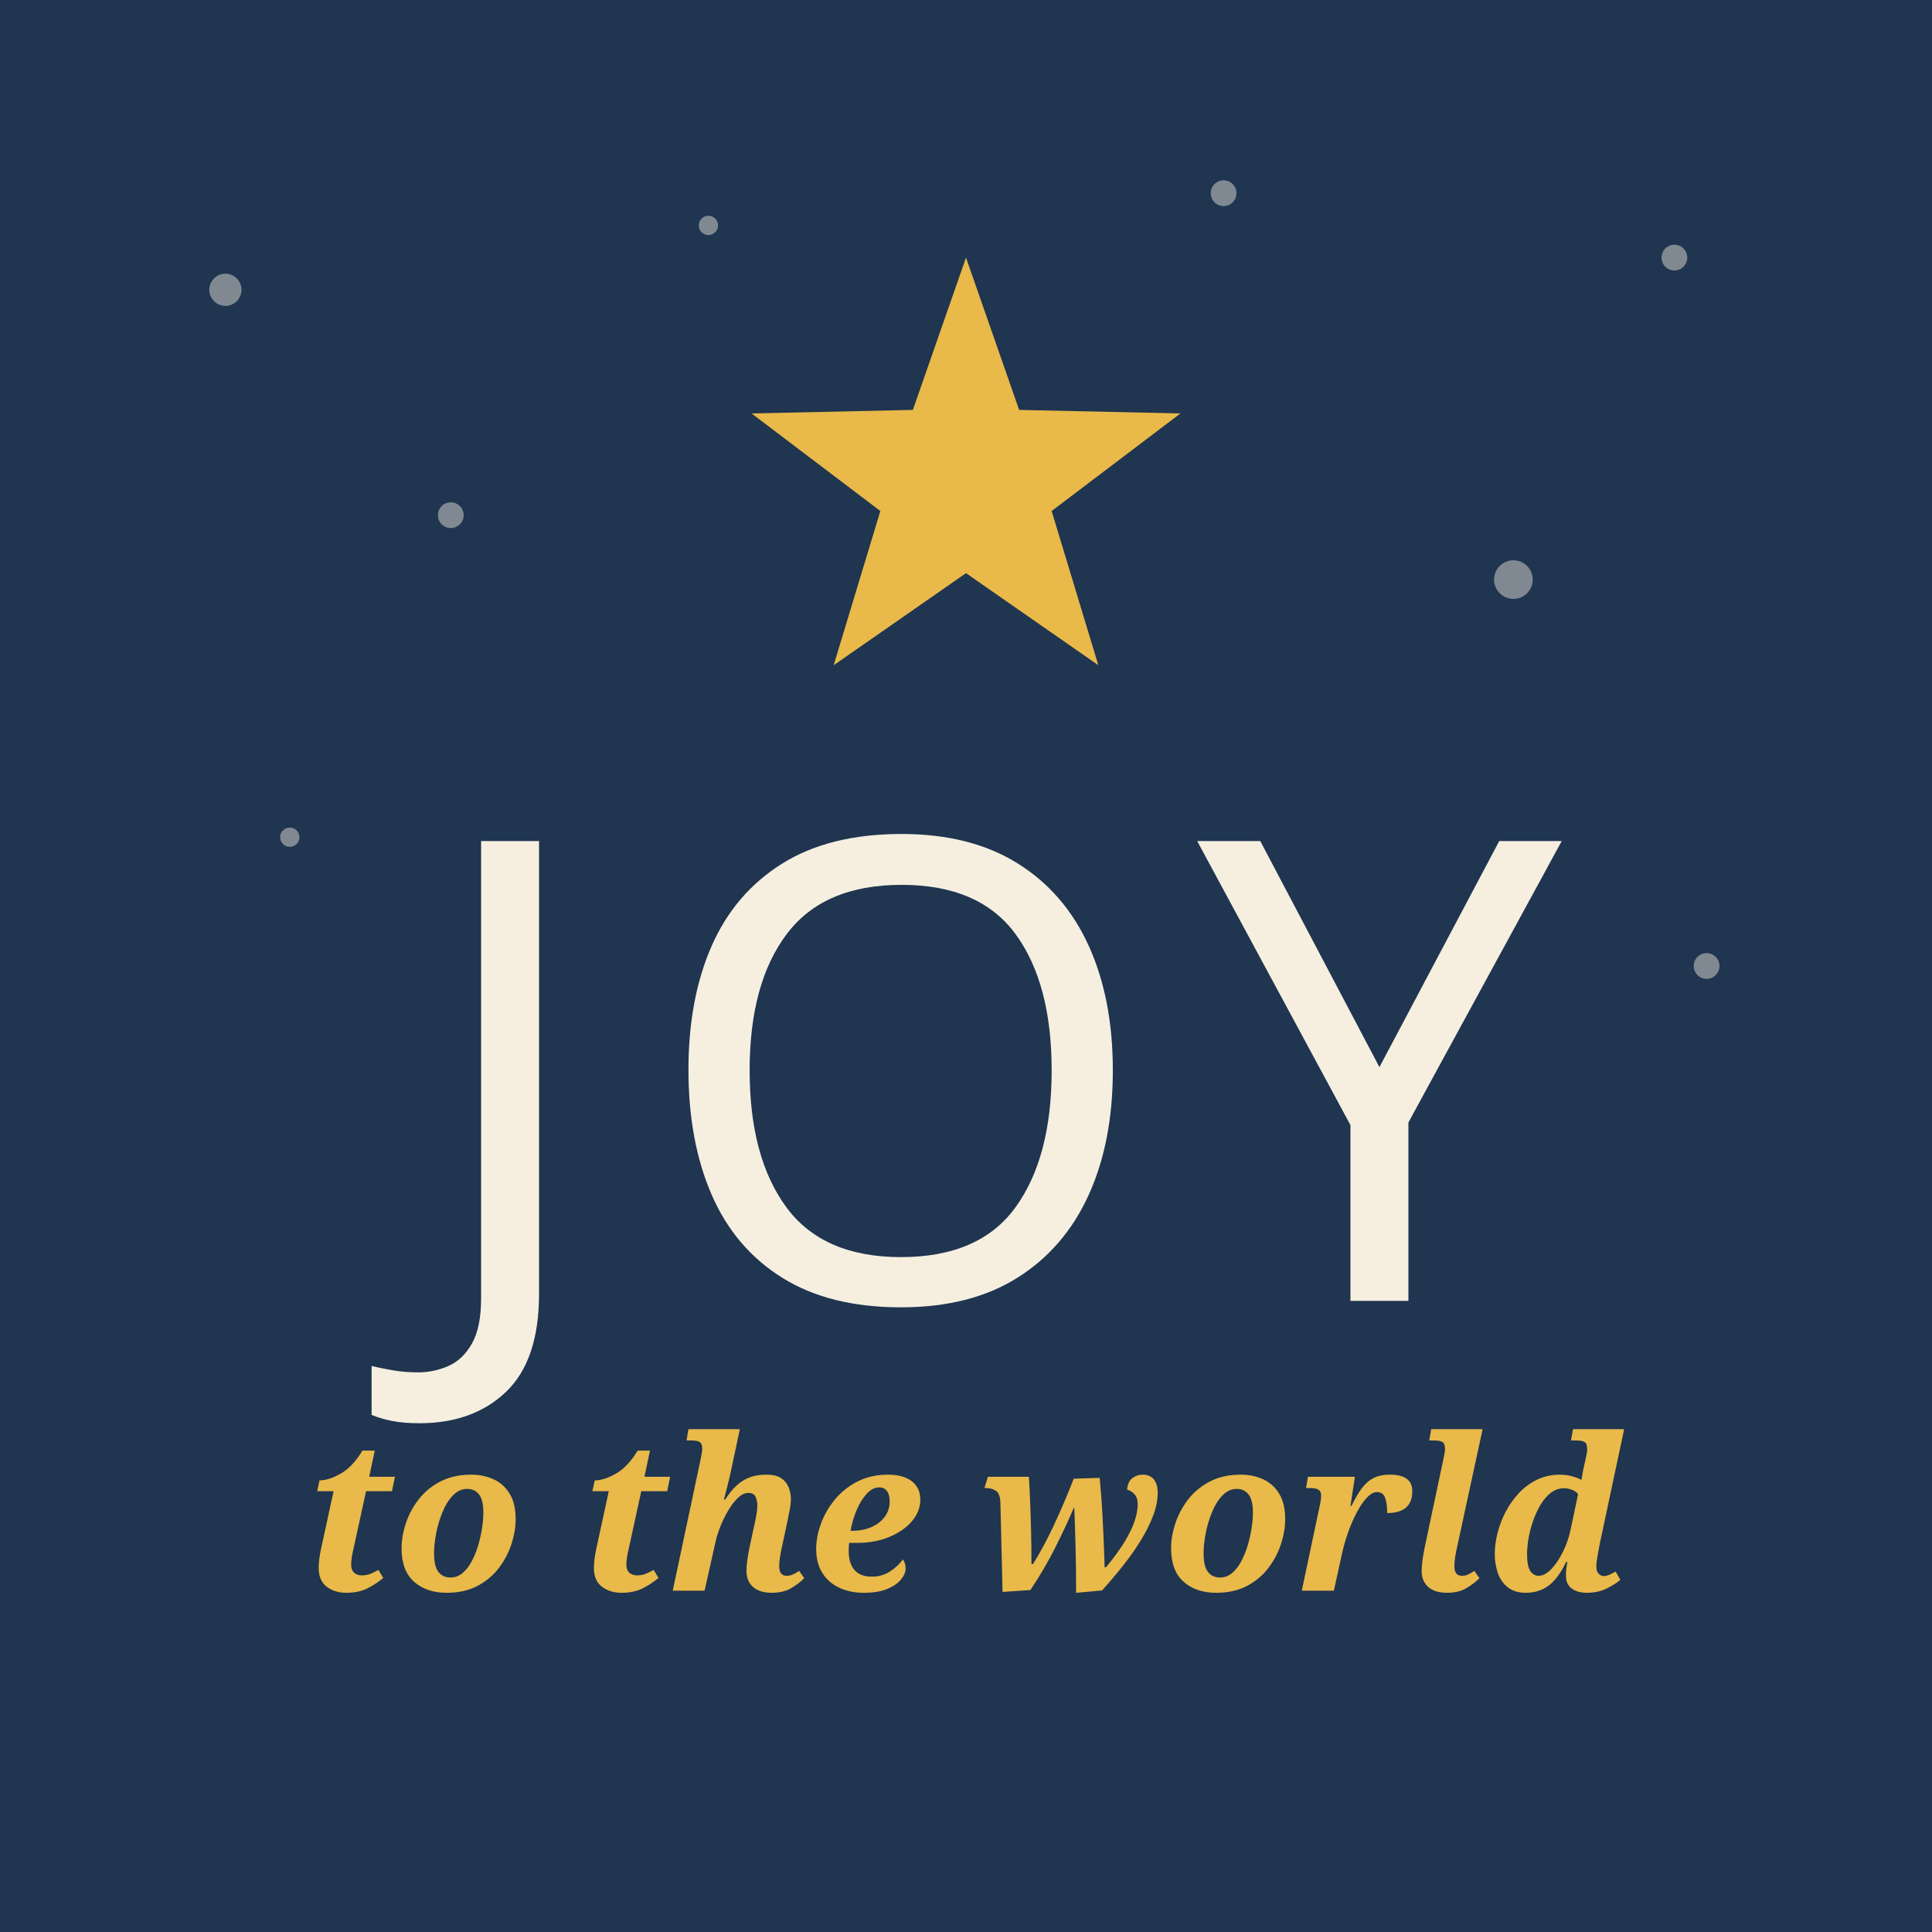
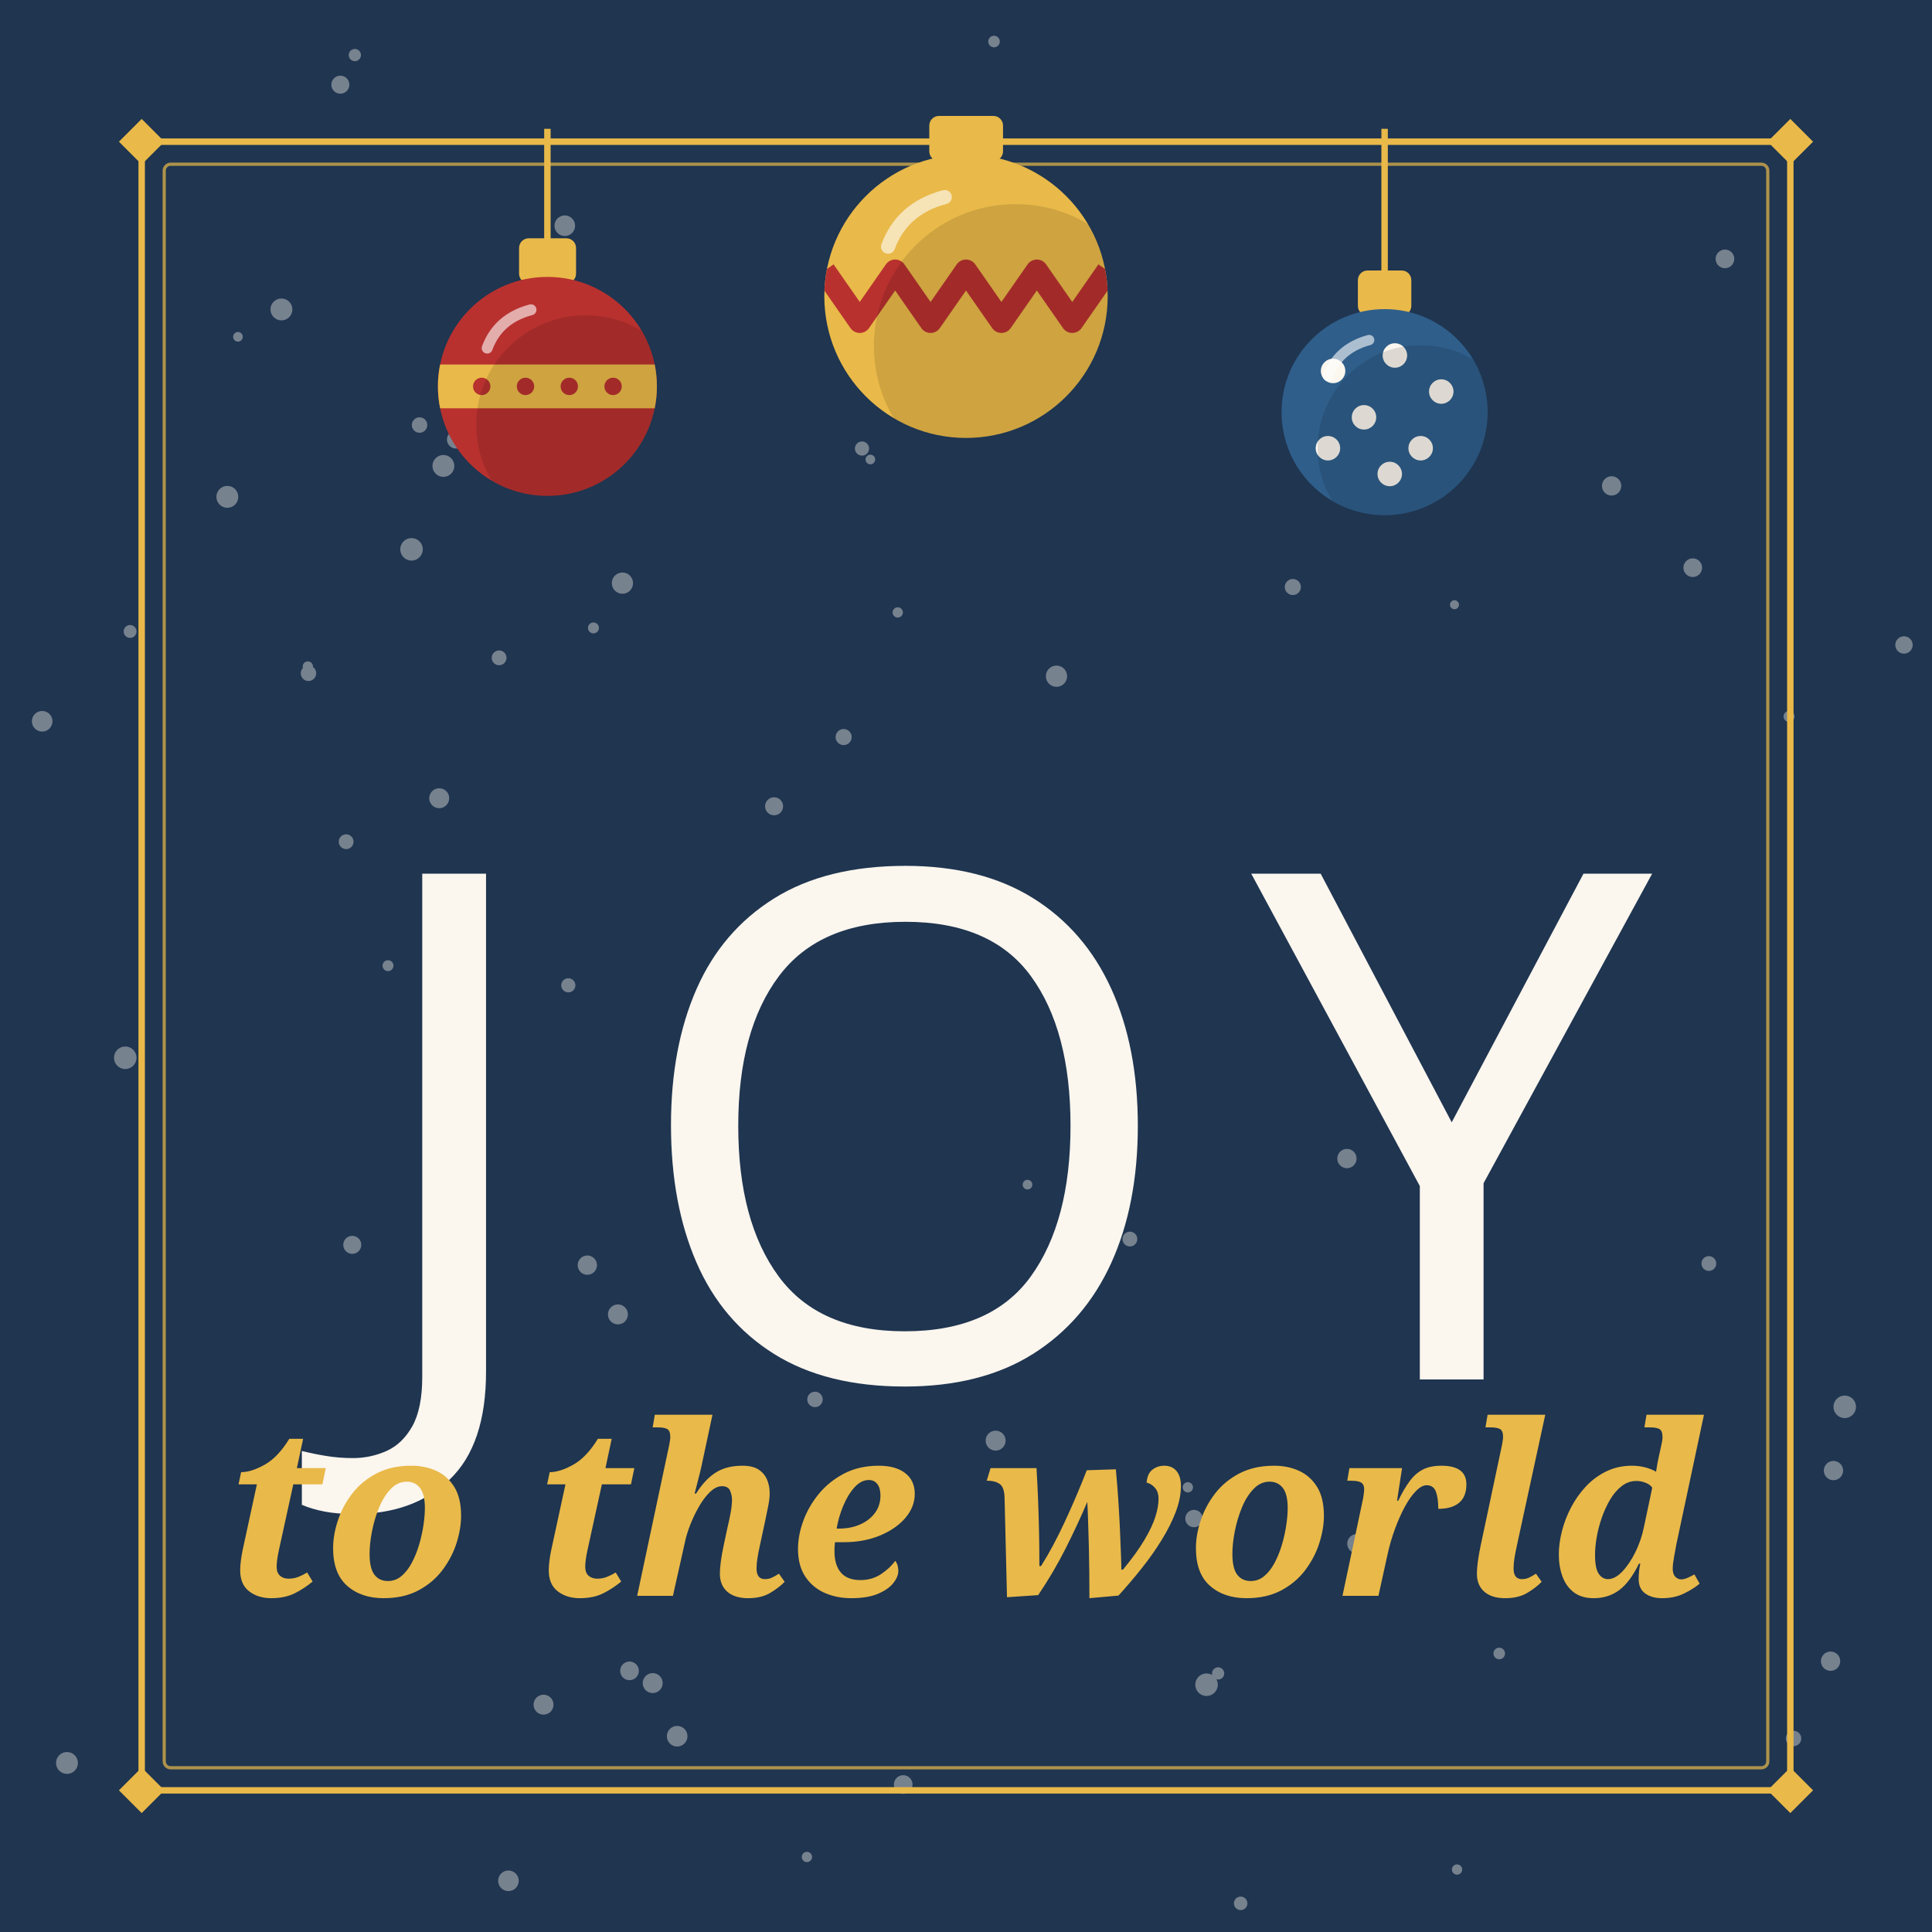
<svg xmlns="http://www.w3.org/2000/svg" viewBox="0 0 600 600">
  <rect width="600" height="600" fill="#1F3550" />
-   <g fill="#F6EFE0" opacity="0.45">
-     <circle cx="70" cy="90" r="5" />
-     <circle cx="140" cy="160" r="4" />
-     <circle cx="520" cy="80" r="4" />
-     <circle cx="470" cy="180" r="6" />
-     <circle cx="90" cy="260" r="3" />
-     <circle cx="530" cy="300" r="4" />
-     <circle cx="220" cy="70" r="3" />
-     <circle cx="380" cy="60" r="4" />
+   <g fill="#FBF6EE" opacity="0.4">
+     <circle cx="328.1" cy="210.0" r="3.3" />
+     <circle cx="176.5" cy="306.0" r="2.2" />
+     <circle cx="250.6" cy="576.7" r="1.6" />
+     <circle cx="267.7" cy="139.3" r="2.2" />
+     <circle cx="591.3" cy="200.3" r="2.7" />
+     <circle cx="253.1" cy="434.6" r="2.4" />
+     <circle cx="107.5" cy="261.4" r="2.3" />
+     <circle cx="470.9" cy="336.6" r="1.8" />
+     <circle cx="401.5" cy="182.3" r="2.5" />
+     <circle cx="136.4" cy="247.9" r="3.1" />
+     <circle cx="309.2" cy="447.4" r="3.1" />
+     <circle cx="350.9" cy="384.8" r="2.3" />
+     <circle cx="368.9" cy="461.9" r="1.6" />
+     <circle cx="555.6" cy="222.5" r="1.7" />
+     <circle cx="95.6" cy="207.0" r="1.6" />
+     <circle cx="240.4" cy="250.4" r="2.8" />
+     <circle cx="280.5" cy="554.2" r="2.9" />
+     <circle cx="195.5" cy="518.9" r="2.9" />
+     <circle cx="572.9" cy="436.9" r="3.5" />
+     <circle cx="127.8" cy="170.6" r="3.5" />
+     <circle cx="20.8" cy="547.5" r="3.4" />
+     <circle cx="87.4" cy="96.1" r="3.4" />
+     <circle cx="568.5" cy="515.9" r="3.0" />
+     <circle cx="451.7" cy="187.8" r="1.4" />
+     <circle cx="374.7" cy="523.2" r="3.5" />
+     <circle cx="308.7" cy="12.9" r="1.8" />
+     <circle cx="270.3" cy="142.7" r="1.5" />
+     <circle cx="120.5" cy="299.9" r="1.7" />
+     <circle cx="73.9" cy="104.6" r="1.5" />
+     <circle cx="465.6" cy="513.5" r="1.8" />
+     <circle cx="378.3" cy="519.7" r="1.9" />
+     <circle cx="202.7" cy="522.7" r="3.1" />
+     <circle cx="370.8" cy="471.6" r="2.7" />
+     <circle cx="191.9" cy="408.2" r="3.1" />
+     <circle cx="40.4" cy="196.1" r="2.0" />
+     <circle cx="525.7" cy="176.3" r="2.9" />
+     <circle cx="262.0" cy="228.9" r="2.5" />
+     <circle cx="530.7" cy="392.4" r="2.3" />
+     <circle cx="95.8" cy="209.1" r="2.4" />
+     <circle cx="385.3" cy="591.1" r="2.1" />
+     <circle cx="557.0" cy="539.9" r="2.4" />
+     <circle cx="137.7" cy="144.7" r="3.4" />
+     <circle cx="109.4" cy="386.6" r="2.8" />
+     <circle cx="105.7" cy="26.3" r="2.8" />
+     <circle cx="38.9" cy="328.5" r="3.5" />
+     <circle cx="278.8" cy="190.2" r="1.6" />
+     <circle cx="184.3" cy="195.0" r="1.7" />
+     <circle cx="418.3" cy="359.8" r="3.0" />
+     <circle cx="70.6" cy="154.3" r="3.4" />
+     <circle cx="13.1" cy="224.0" r="3.2" />
+     <circle cx="141.6" cy="136.5" r="2.8" />
+     <circle cx="155.0" cy="204.3" r="2.3" />
+     <circle cx="182.4" cy="392.9" r="3.0" />
+     <circle cx="452.5" cy="580.6" r="1.6" />
+     <circle cx="157.9" cy="584.1" r="3.2" />
+     <circle cx="452.1" cy="137.8" r="1.7" />
+     <circle cx="168.8" cy="529.4" r="3.1" />
+     <circle cx="222.3" cy="392.7" r="3.0" />
+     <circle cx="175.4" cy="70.1" r="3.2" />
+     <circle cx="421.4" cy="479.4" r="3.0" />
+     <circle cx="221.4" cy="390.2" r="2.2" />
+     <circle cx="535.7" cy="80.4" r="2.9" />
+     <circle cx="210.3" cy="539.2" r="3.2" />
+     <circle cx="110.2" cy="17.1" r="1.9" />
+     <circle cx="569.4" cy="456.7" r="3.0" />
+     <circle cx="130.3" cy="132.0" r="2.4" />
+     <circle cx="319.1" cy="367.9" r="1.5" />
+     <circle cx="500.5" cy="150.9" r="3.0" />
+     <circle cx="193.3" cy="181.1" r="3.3" />
+     <circle cx="134.7" cy="302.3" r="3.3" />
  </g>
-   <polygon points="300.0,80.0 316.5,127.3 366.6,128.4 326.6,158.7 341.1,206.6 300.0,178.0 258.9,206.6 273.4,158.7 233.4,128.4 283.5,127.3" fill="#E9B949" />
-   <text x="308" y="404" text-anchor="middle" font-family="'Bebas Neue', Impact, sans-serif" font-size="200" letter-spacing="16" fill="#F6EFE0">JOY</text>
-   <text x="300" y="494" text-anchor="middle" font-family="'Playfair Display', Georgia, serif" font-style="italic" font-weight="700" font-size="66" fill="#E9B949">to the world</text>
+   <line x1="170" y1="40" x2="170" y2="76.0" stroke="#E9B949" stroke-width="2" />
+   <rect x="161.2" y="74.0" width="17.7" height="14" rx="3" fill="#E9B949" />
+   <clipPath id="orn170120">
+     <circle cx="170" cy="120" r="34" />
+   </clipPath>
+   <circle cx="170" cy="120" r="34" fill="#B8312F" />
+   <g clip-path="url(#orn170120)">
+     <rect x="136" y="113.2" width="68" height="13.6" fill="#E9B949" />
+     <circle cx="149.6" cy="120.0" r="2.7" fill="#B8312F" />
+     <circle cx="163.2" cy="120.0" r="2.7" fill="#B8312F" />
+     <circle cx="176.8" cy="120.0" r="2.7" fill="#B8312F" />
+     <circle cx="190.4" cy="120.0" r="2.7" fill="#B8312F" />
+     <circle cx="181.9" cy="131.9" r="34" fill="#000000" opacity="0.12" />
+   </g>
+   <path d="M 151.3 108.1 Q 154.7 98.9 164.9 96.2" fill="none" stroke="#FFFFFF" stroke-width="3.4" stroke-linecap="round" opacity="0.6" />
+   <line x1="300" y1="40" x2="300" y2="38.0" stroke="#E9B949" stroke-width="2" />
+   <rect x="288.6" y="36.0" width="22.9" height="14" rx="3" fill="#E9B949" />
+   <clipPath id="orn30092">
+     <circle cx="300" cy="92" r="44" />
+   </clipPath>
+   <circle cx="300" cy="92" r="44" fill="#E9B949" />
+   <g clip-path="url(#orn30092)">
+     <polyline points="256.0,84.1 267.0,99.9 278.0,84.1 289.0,99.9 300.0,84.1 311.0,99.9 322.0,84.1 333.0,99.9 344.0,84.1" fill="none" stroke="#B8312F" stroke-width="7.0" stroke-linejoin="round" />
+     <circle cx="315.4" cy="107.4" r="44" fill="#000000" opacity="0.12" />
+   </g>
+   <path d="M 275.8 76.6 Q 280.2 64.7 293.4 61.2" fill="none" stroke="#FFFFFF" stroke-width="4.4" stroke-linecap="round" opacity="0.6" />
+   <line x1="430" y1="40" x2="430" y2="86.0" stroke="#E9B949" stroke-width="2" />
+   <rect x="421.7" y="84.0" width="16.6" height="14" rx="3" fill="#E9B949" />
+   <clipPath id="orn430128">
+     <circle cx="430" cy="128" r="32" />
+   </clipPath>
+   <circle cx="430" cy="128" r="32" fill="#2F5E8A" />
+   <g clip-path="url(#orn430128)">
+     <circle cx="414.0" cy="115.2" r="3.8" fill="#FBF6EE" />
+     <circle cx="433.2" cy="110.4" r="3.8" fill="#FBF6EE" />
+     <circle cx="447.6" cy="121.6" r="3.8" fill="#FBF6EE" />
+     <circle cx="423.6" cy="129.6" r="3.8" fill="#FBF6EE" />
+     <circle cx="441.2" cy="139.2" r="3.8" fill="#FBF6EE" />
+     <circle cx="412.4" cy="139.2" r="3.8" fill="#FBF6EE" />
+     <circle cx="431.6" cy="147.2" r="3.8" fill="#FBF6EE" />
+     <circle cx="441.2" cy="139.2" r="32" fill="#000000" opacity="0.12" />
+   </g>
+   <path d="M 412.4 116.8 Q 415.6 108.2 425.2 105.6" fill="none" stroke="#FFFFFF" stroke-width="3.2" stroke-linecap="round" opacity="0.6" />
+   <rect x="44" y="44" width="512" height="512" rx="3" fill="none" stroke="#E9B949" stroke-width="2" />
+   <rect x="51" y="51" width="498" height="498" rx="2" fill="none" stroke="#E9B949" stroke-width="1" opacity="0.7" />
+   <rect x="39" y="39" width="10" height="10" transform="rotate(45 44 44)" fill="#E9B949" />
+   <rect x="39" y="551" width="10" height="10" transform="rotate(45 44 556)" fill="#E9B949" />
+   <rect x="551" y="39" width="10" height="10" transform="rotate(45 556 44)" fill="#E9B949" />
+   <rect x="551" y="551" width="10" height="10" transform="rotate(45 556 556)" fill="#E9B949" />
+   <text x="312" y="428.4" text-anchor="middle" font-family="'Bebas Neue', Impact, sans-serif" font-size="220" letter-spacing="24" fill="#FBF6EE">JOY</text>
+   <text x="300" y="495.6" text-anchor="middle" font-family="'Playfair Display', Georgia, serif" font-style="italic" font-weight="700" font-size="74" fill="#E9B949">to the world</text>
</svg>
